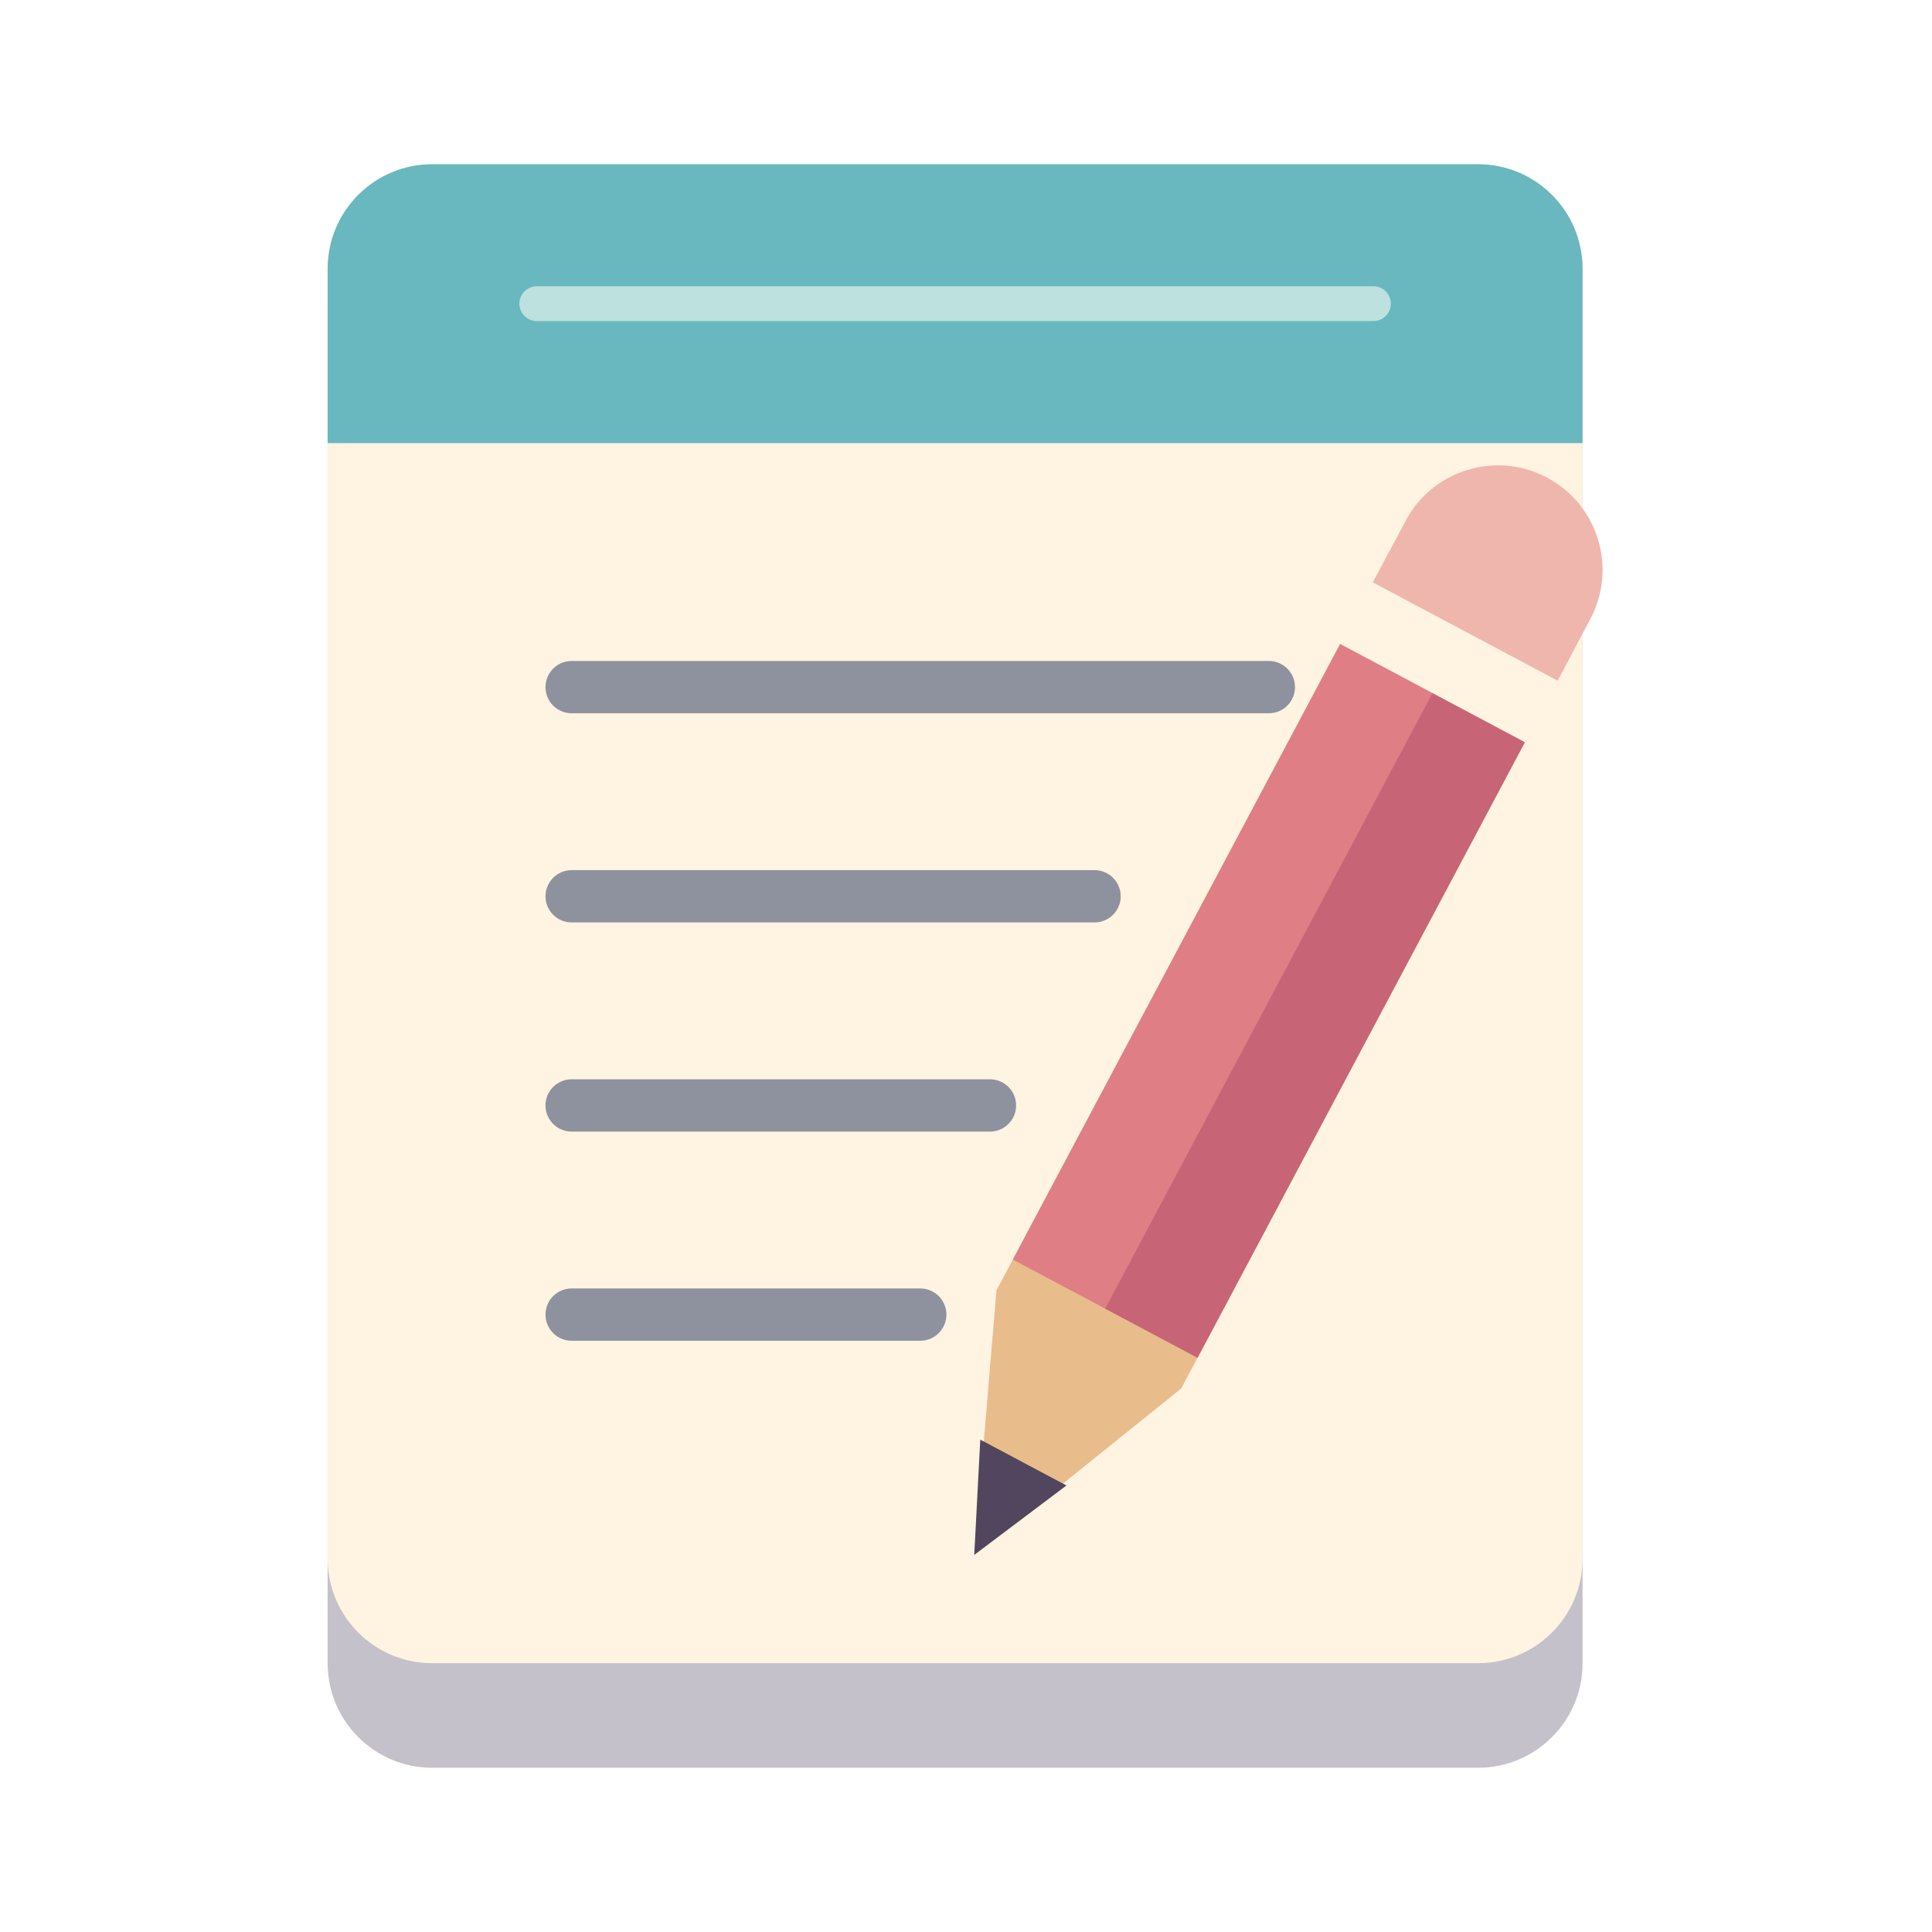
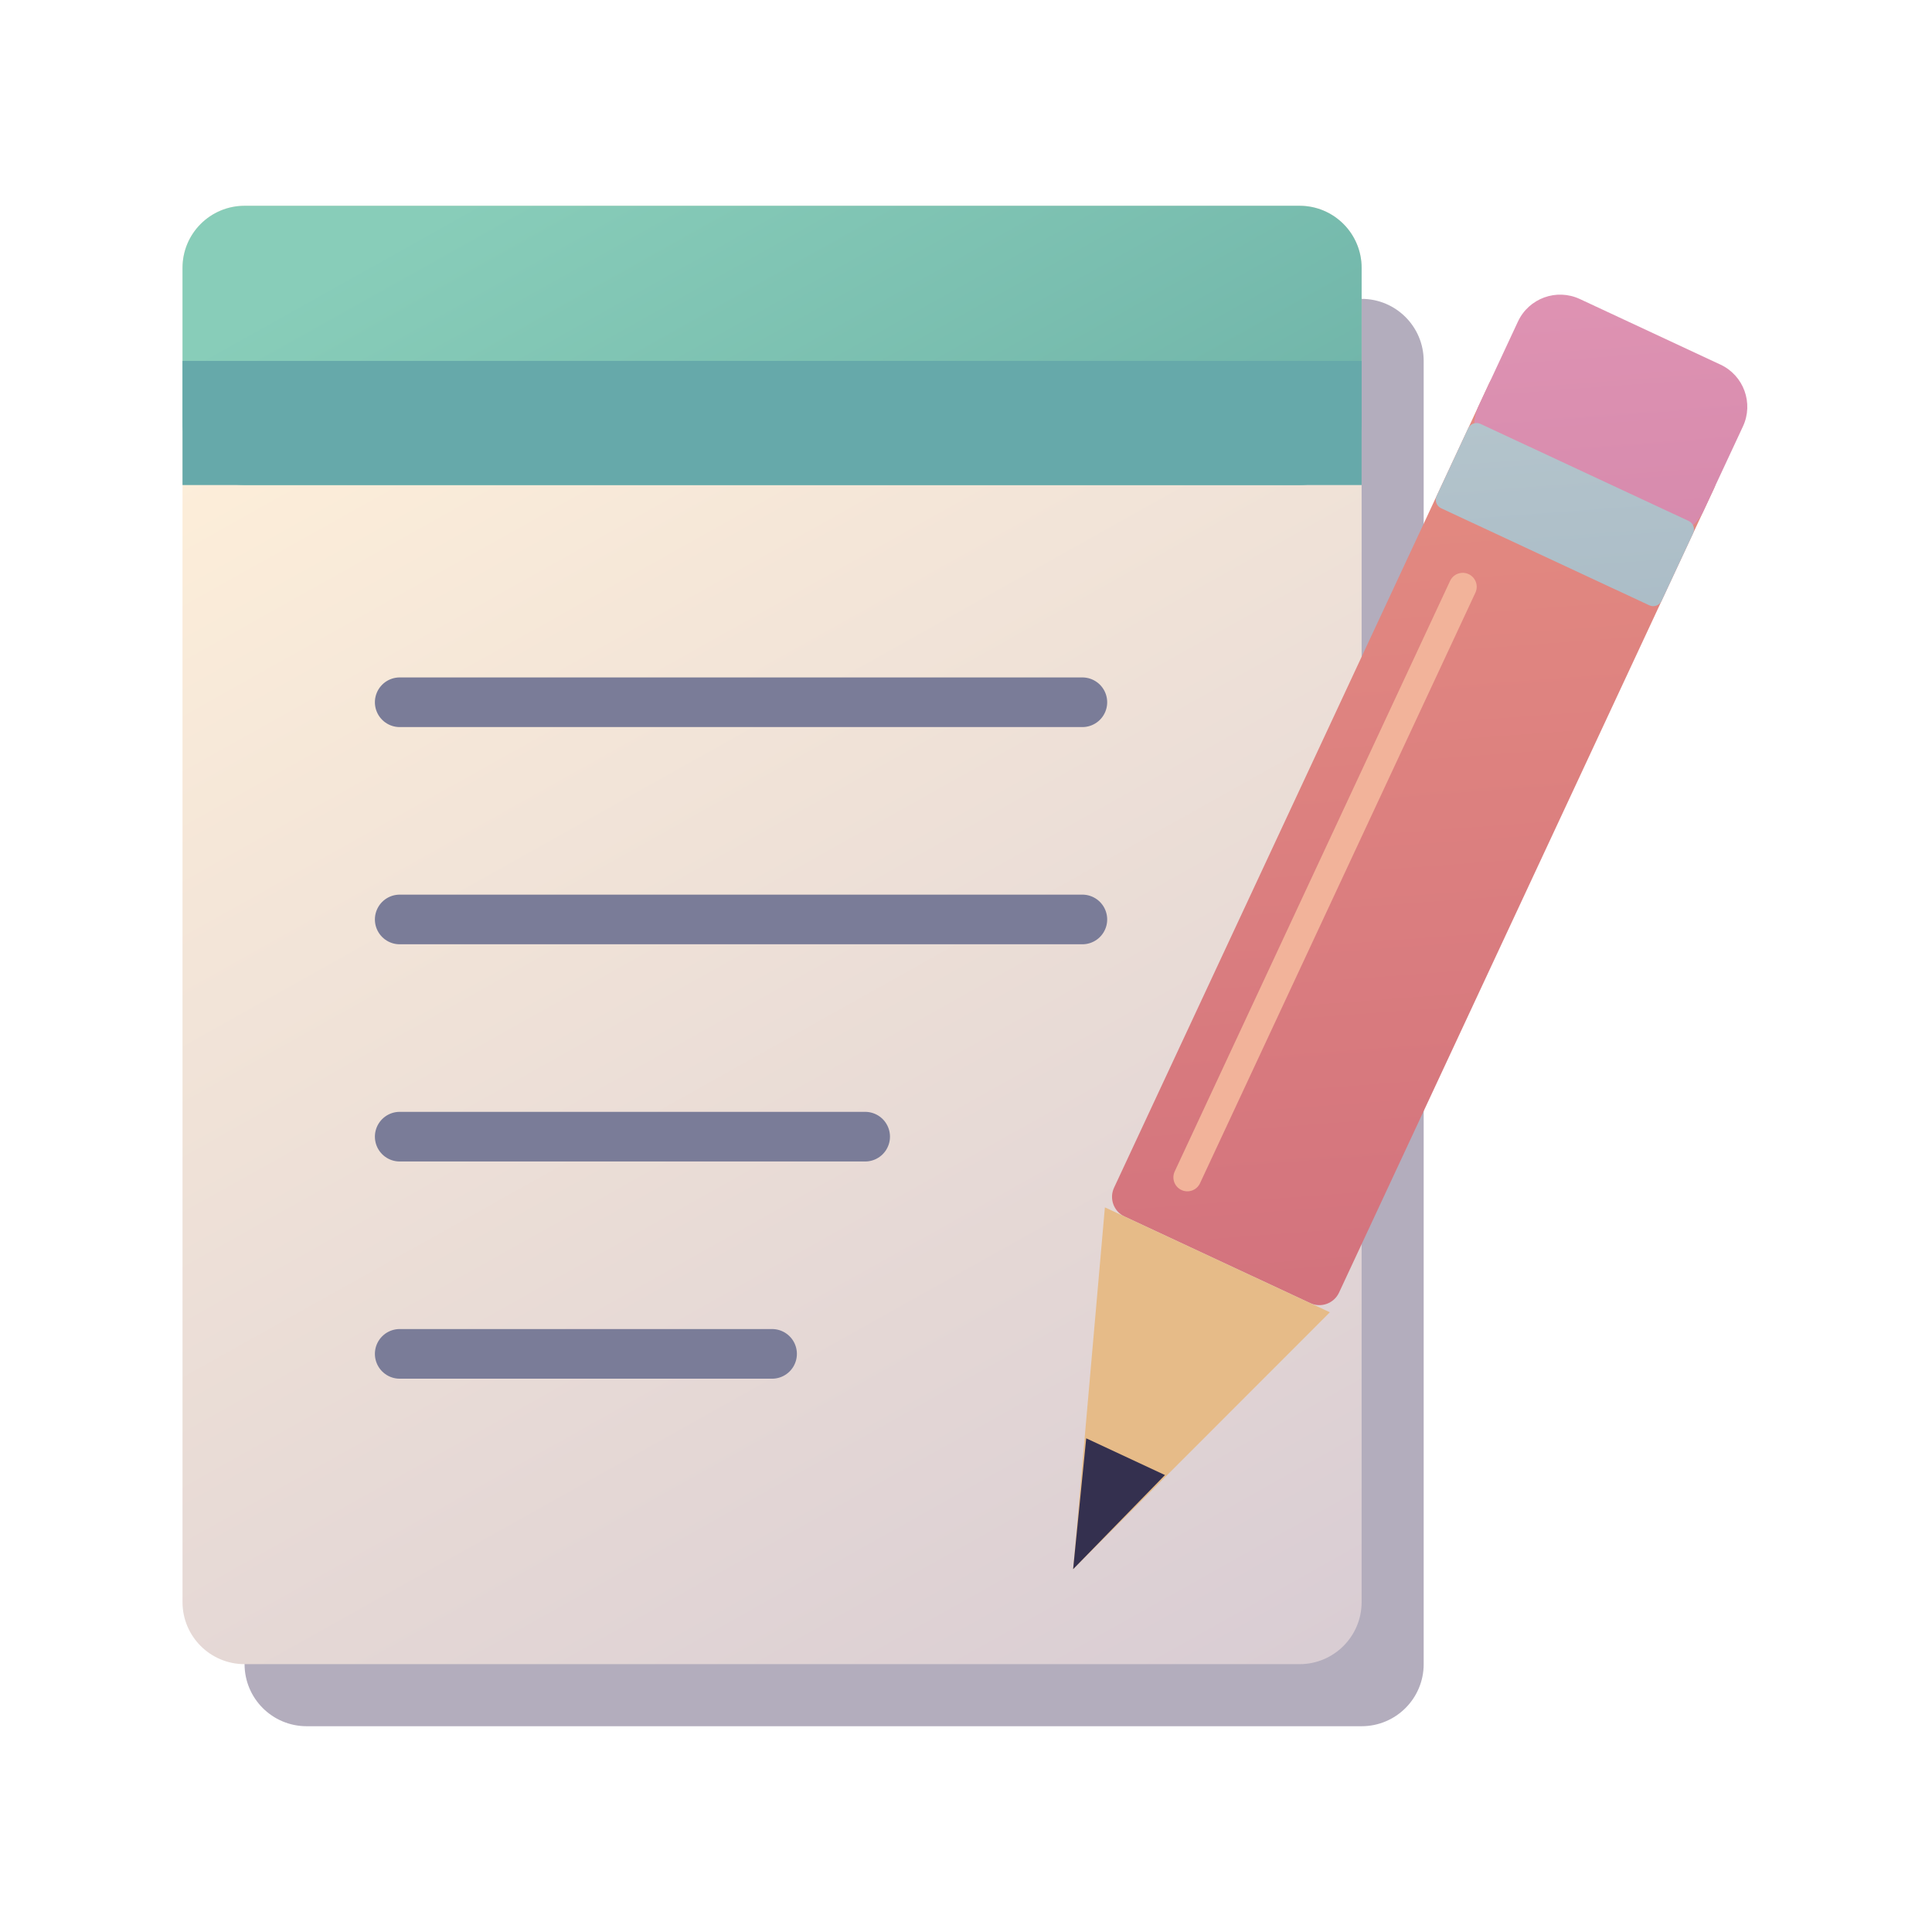
<svg xmlns="http://www.w3.org/2000/svg" width="64" height="64" viewBox="0 0 64 64">
-   <g id="frameless-artwork" transform="translate(-4.158791 -4.952697) scale(1.154772)">
+   <g id="frameless-artwork" transform="translate(-2.177187 -0.378387) scale(1.027885)">
    <defs>
      <linearGradient id="enamel" x1="0" y1="0" x2=".6" y2="1">
-         <stop stop-color="#f5c3ca" />
+         <stop stop-color="#f4c8d7" />
        <stop offset=".4" stop-color="#e88bb6" />
-         <stop offset="1" stop-color="#a4688f" />
+         <stop offset="1" stop-color="#b94e87" />
      </linearGradient>
      <linearGradient id="ink" x1="0" y1="0" x2="1" y2="1">
-         <stop stop-color="#f3b6c0" />
+         <stop stop-color="#f4c8d7" />
        <stop offset=".6" stop-color="#e56ea1" />
-         <stop offset="1" stop-color="#a25682" />
+         <stop offset="1" stop-color="#b39bd9" />
      </linearGradient>
      <linearGradient id="gem" x1="0" y1="0" x2="1" y2="1">
-         <stop stop-color="#ceb7cc" />
+         <stop stop-color="#d9c3f2" />
        <stop offset=".5" stop-color="#9272ba" />
-         <stop offset="1" stop-color="#6e5991" />
+         <stop offset="1" stop-color="#71385f" />
      </linearGradient>
    </defs>
    <g stroke-linecap="round" stroke-linejoin="round" />
+     <defs>
+       <linearGradient id="s-paper" gradientUnits="userSpaceOnUse" x1="15" y1="8" x2="43" y2="58">
+         <stop stop-color="#fff0da" />
+         <stop offset="1" stop-color="#d7cbd3" />
+       </linearGradient>
+       <linearGradient id="s-jade" gradientUnits="userSpaceOnUse" x1="15" y1="8" x2="43" y2="58">
+         <stop stop-color="#88cdb9" />
+         <stop offset="1" stop-color="#44878c" />
+       </linearGradient>
+       <linearGradient id="s-blue" gradientUnits="userSpaceOnUse" x1="15" y1="8" x2="43" y2="58">
+         <stop stop-color="#9ab8d8" />
+         <stop offset="1" stop-color="#5d74a5" />
+       </linearGradient>
+       <linearGradient id="s-violet" gradientUnits="userSpaceOnUse" x1="15" y1="8" x2="43" y2="58">
+         <stop stop-color="#b3a1d9" />
+         <stop offset="1" stop-color="#8274a9" />
+       </linearGradient>
+       <linearGradient id="s-rose" gradientUnits="userSpaceOnUse" x1="15" y1="8" x2="43" y2="58">
+         <stop stop-color="#eca2bc" />
+         <stop offset="1" stop-color="#b66696" />
+       </linearGradient>
+       <linearGradient id="s-copper" gradientUnits="userSpaceOnUse" x1="15" y1="8" x2="43" y2="58">
+         <stop stop-color="#f0c582" />
+         <stop offset="1" stop-color="#d59965" />
+       </linearGradient>
+       <linearGradient id="s-steel" gradientUnits="userSpaceOnUse" x1="15" y1="8" x2="43" y2="58">
+         <stop stop-color="#cbd9d9" />
+         <stop offset="1" stop-color="#8298b0" />
+       </linearGradient>
+       <linearGradient id="s-coral" gradientUnits="userSpaceOnUse" x1="15" y1="8" x2="43" y2="58">
+         <stop stop-color="#ef9b83" />
+         <stop offset="1" stop-color="#cc697c" />
+       </linearGradient>
+       <linearGradient id="screen-glass" gradientUnits="userSpaceOnUse" x1="32" y1="10" x2="32" y2="45">
+         <stop stop-color="#42516c" />
+         <stop offset="1" stop-color="#29283e" />
+       </linearGradient>
+       <linearGradient id="rubber-handle" gradientUnits="userSpaceOnUse" x1="32" y1="8" x2="32" y2="24">
+         <stop stop-color="#ee9c91" />
+         <stop offset=".45" stop-color="#e87f8d" />
+         <stop offset="1" stop-color="#b85c7b" />
+       </linearGradient>
+     </defs>
    <g data-material="authored" stroke-linecap="round" stroke-linejoin="round">
-       <rect x="13" y="10" width="36" height="45" rx="3" fill="#c4c1ca" />
-       <rect x="13" y="9" width="36" height="43" rx="3" fill="#fff3e1" />
-       <path d="M16 9h30a3 3 0 0 1 3 3v5H13v-5a3 3 0 0 1 3-3Z" fill="#69b7bf" />
-       <path d="M19 13h24" fill="none" stroke="#bce1df" stroke-width="1" />
-       <path d="M20 24h20M20 30h15M20 36h12M20 42h10" fill="none" stroke="#8d929e" stroke-width="1.5" />
-       <g transform="rotate(28 40 33)">
-         <path d="M37 20h6v24l-3 7-3-7Z" fill="#e9bc8b" />
-         <path d="M37 22h6v21h-6Z" fill="#df7e85" />
-         <path d="M40 22h3v21h-3Z" fill="#c76577" />
-         <path d="M37 19a3 3 0 0 1 6 0v3h-6Z" fill="#efb6ae" />
-         <path d="M37 22h6" fill="none" stroke="#fff3e1" stroke-width="2" />
-         <path d="m38.6 48 1.4 3 1.4-3Z" fill="#51465d" />
+       <rect x="10" y="10" width="38" height="46" rx="2" fill="#b3adbd" />
+       <rect x="8" y="7" width="38" height="47" rx="2" fill="url(#s-paper)" />
+       <rect x="8" y="7" width="38" height="9" rx="2" fill="url(#s-jade)" />
+       <path d="M8 12H46V16H8Z" fill="#66a9aa" />
+       <path d="M15 23H37M15 30H37M15 37H30M15 44H27" fill="none" stroke="#7a7c98" stroke-width="1.6" />
+       <g transform="rotate(25 46 31)">
+         <rect x="42" y="12" width="8" height="30" rx="0.7" fill="url(#s-coral)" />
+         <rect x="42" y="9" width="8" height="6" rx="1.5" fill="url(#s-rose)" />
+         <rect x="42" y="14" width="8" height="3" rx="0.3" fill="url(#s-steel)" />
+         <path d="M42 42H50L46 53Z" fill="#e6bb88" />
+         <path d="M44.6 49 47.4 49 46 53Z" fill="#34304f" />
+         <path d="M44 19V40" fill="none" stroke="#f2b39a" stroke-width="0.9" />
      </g>
    </g>
  </g>
</svg>
